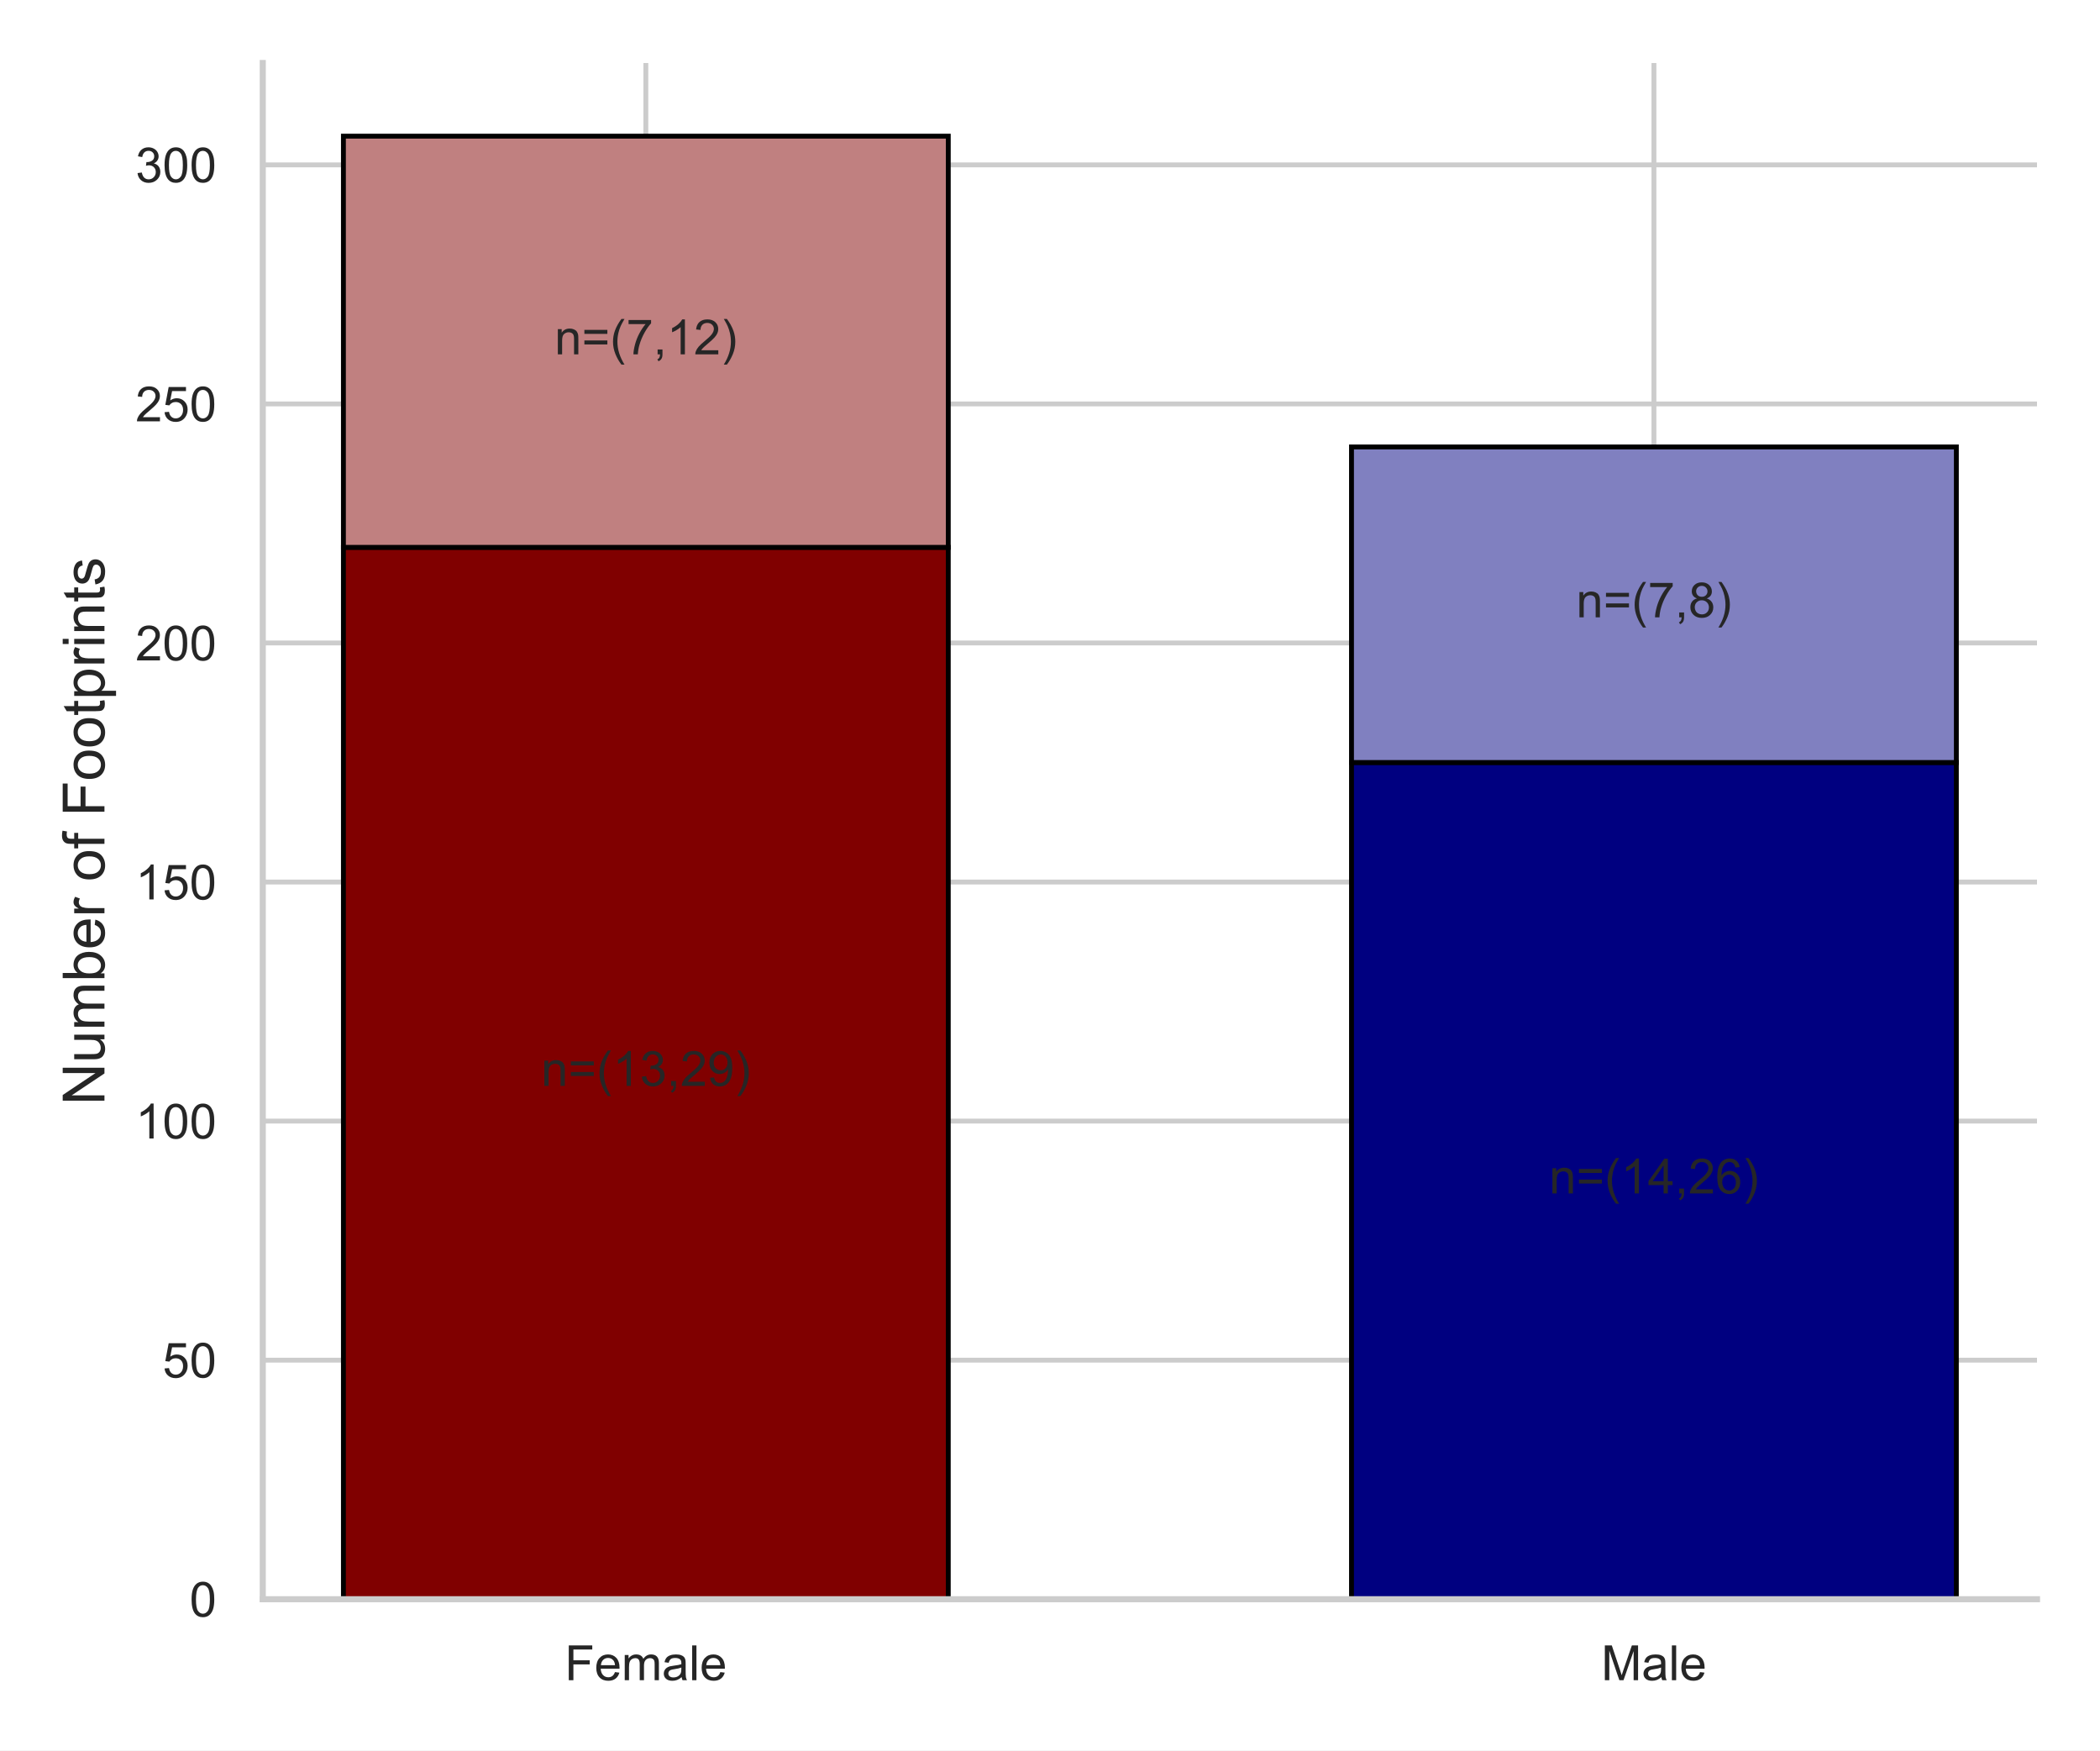
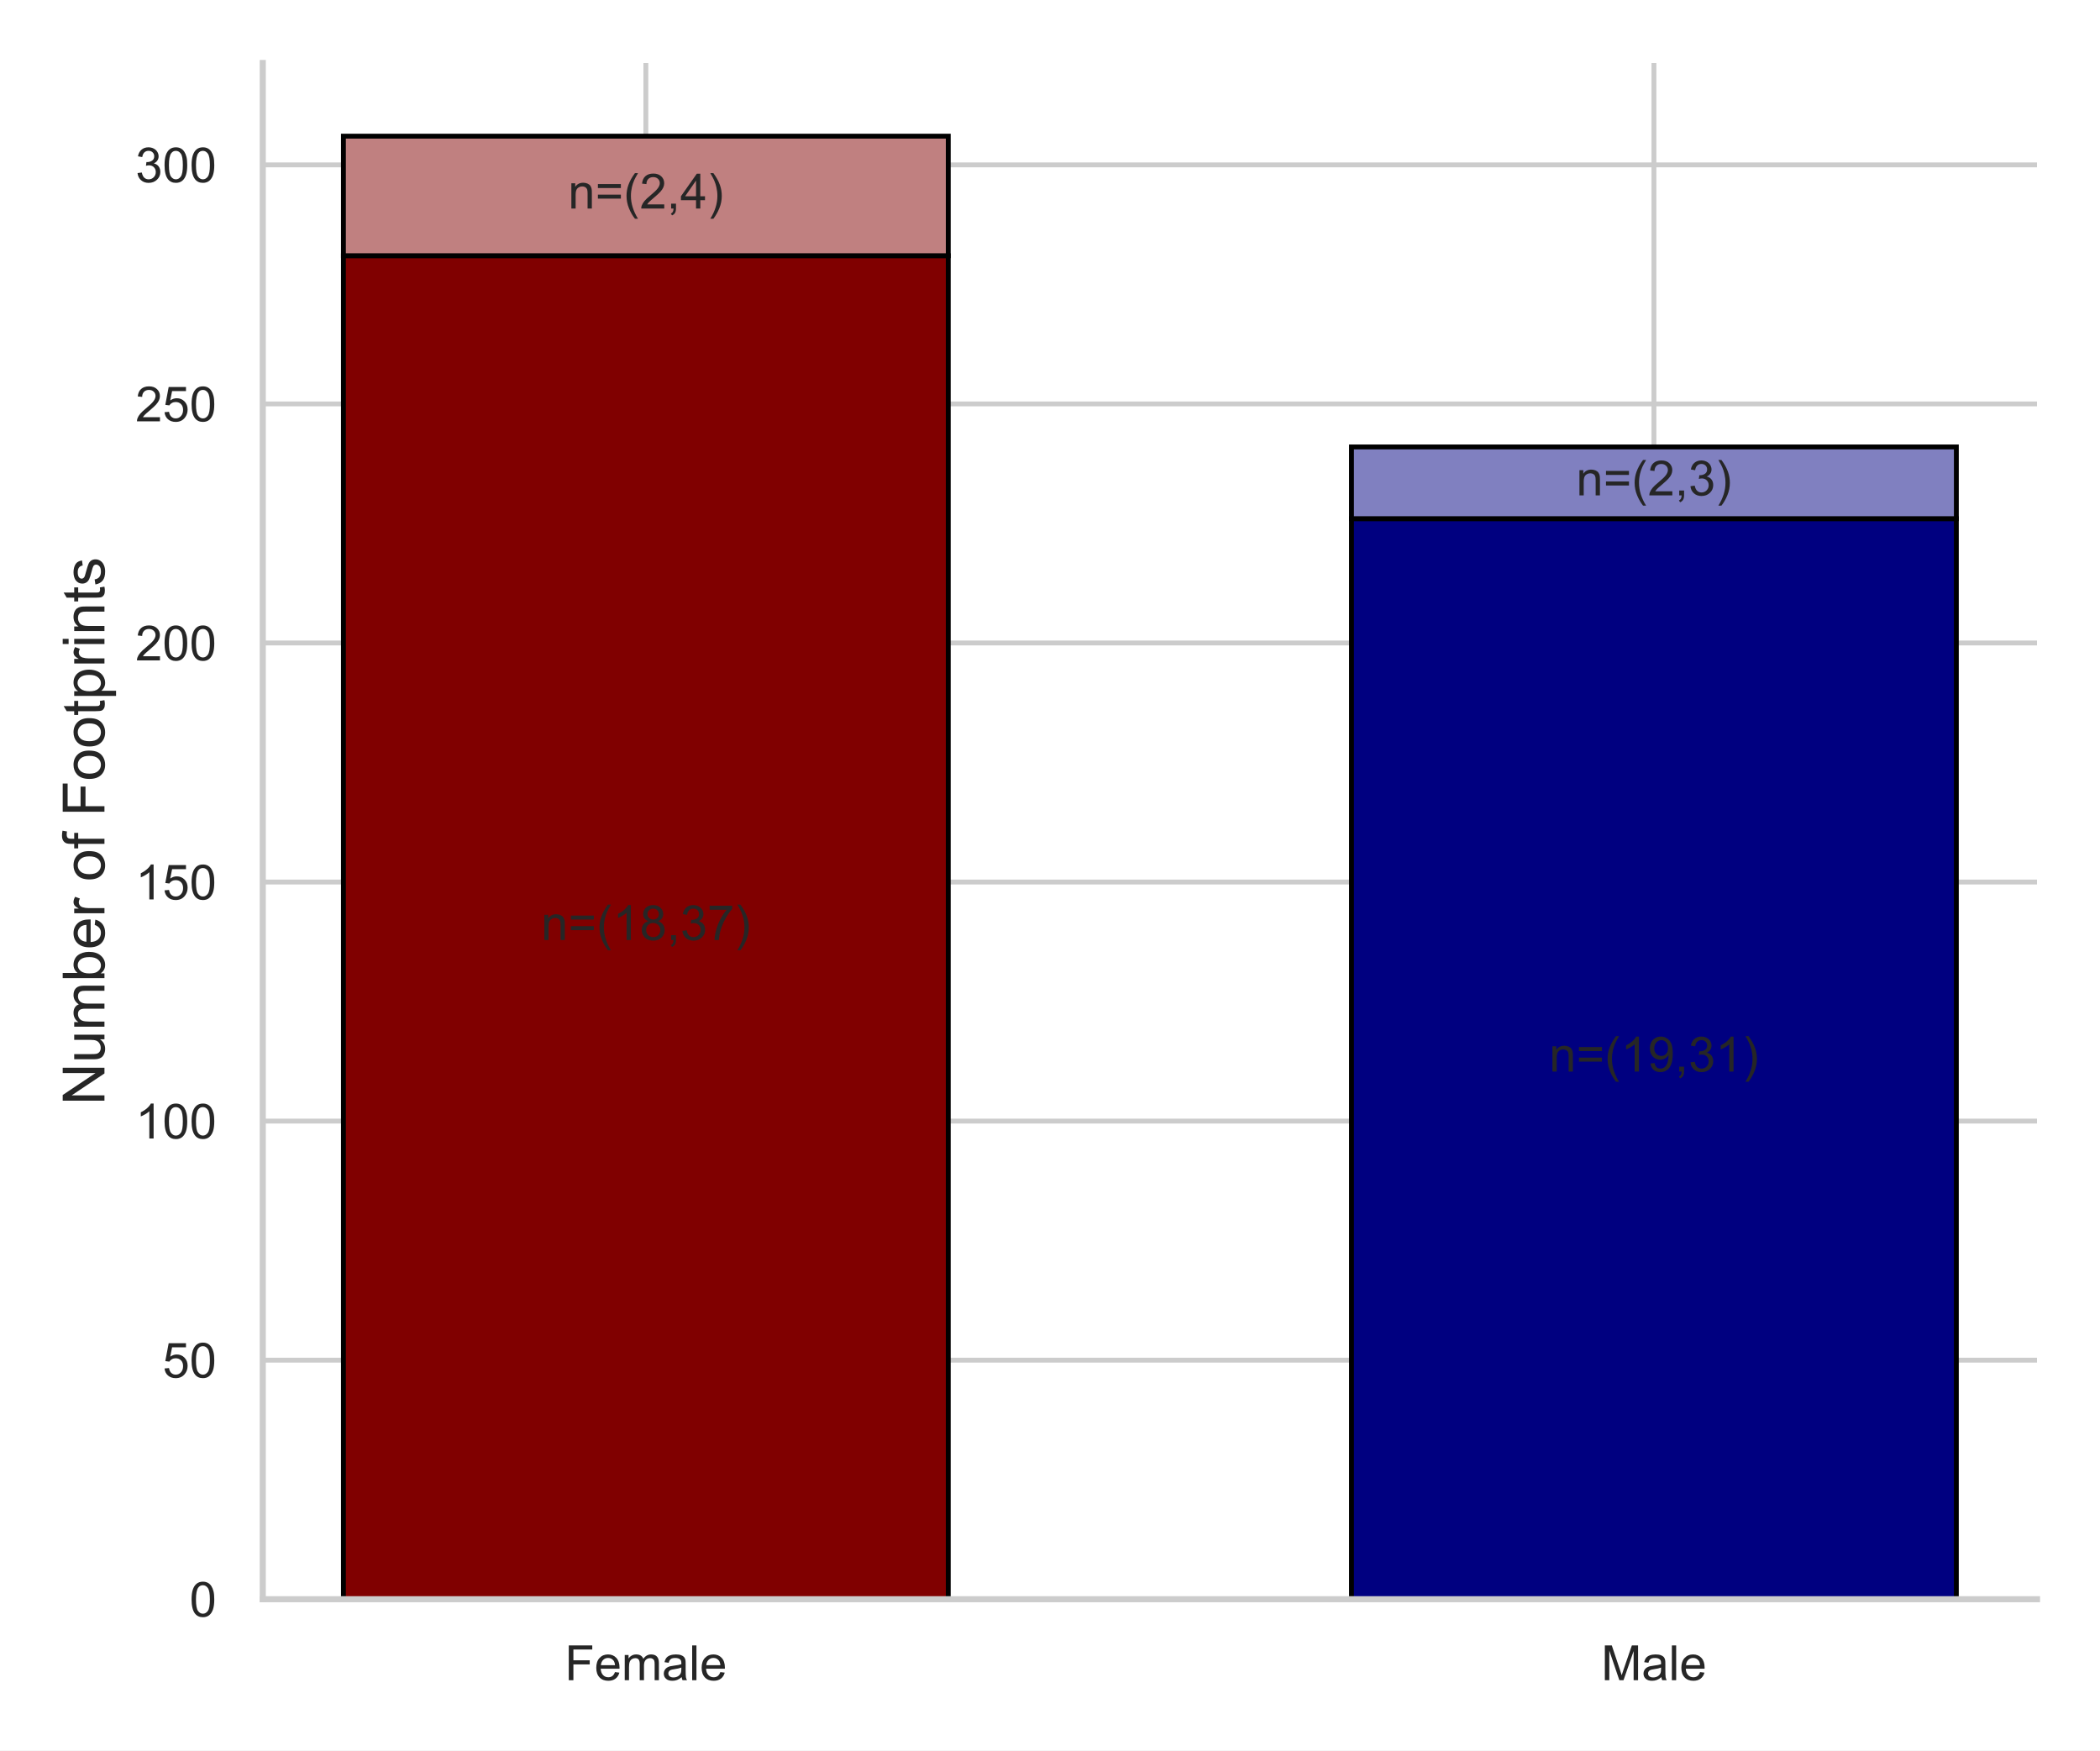
<svg xmlns="http://www.w3.org/2000/svg" xmlns:xlink="http://www.w3.org/1999/xlink" width="432pt" height="360pt" viewBox="0 0 432 360" version="1.1">
  <defs>
    <style type="text/css">*{stroke-linejoin: round; stroke-linecap: butt}</style>
  </defs>
  <g id="figure_1">
    <g id="patch_1">
      <path d="M 0 360  L 432 360  L 432 0  L 0 0  z " style="fill: #ffffff" />
    </g>
    <g id="axes_1">
      <g id="patch_2">
        <path d="M 54.056 328.9  L 419.04 328.9  L 419.04 12.96  L 54.056 12.96  z " style="fill: #ffffff" />
      </g>
      <g id="matplotlib.axis_1">
        <g id="xtick_1">
          <g id="line2d_1">
-             <path d="M 132.86 328.9  L 132.86 12.96  " clip-path="url(#p50dbc2b140)" style="fill: none; stroke: #cccccc; stroke-linecap: round" />
+             <path d="M 132.86 328.9  L 132.86 12.96  " clip-path="url(#p7dbcee59fe)" style="fill: none; stroke: #cccccc; stroke-linecap: round" />
          </g>
          <g id="text_1">
            <g style="fill: #262626" transform="translate(116.1885 345.5578) scale(0.1 -0.1)">
              <defs>
                <path id="ArialMT-46" d="M 525 0  L 525 4581  L 3616 4581  L 3616 4041  L 1131 4041  L 1131 2622  L 3281 2622  L 3281 2081  L 1131 2081  L 1131 0  L 525 0  z " transform="scale(0.015625)" />
                <path id="ArialMT-65" d="M 2694 1069  L 3275 997  Q 3138 488 2766 206  Q 2394 -75 1816 -75  Q 1088 -75 661 373  Q 234 822 234 1631  Q 234 2469 665 2931  Q 1097 3394 1784 3394  Q 2450 3394 2872 2941  Q 3294 2488 3294 1666  Q 3294 1616 3291 1516  L 816 1516  Q 847 969 1125 678  Q 1403 388 1819 388  Q 2128 388 2347 550  Q 2566 713 2694 1069  z M 847 1978  L 2700 1978  Q 2663 2397 2488 2606  Q 2219 2931 1791 2931  Q 1403 2931 1139 2672  Q 875 2413 847 1978  z " transform="scale(0.015625)" />
                <path id="ArialMT-6d" d="M 422 0  L 422 3319  L 925 3319  L 925 2853  Q 1081 3097 1340 3245  Q 1600 3394 1931 3394  Q 2300 3394 2536 3241  Q 2772 3088 2869 2813  Q 3263 3394 3894 3394  Q 4388 3394 4653 3120  Q 4919 2847 4919 2278  L 4919 0  L 4359 0  L 4359 2091  Q 4359 2428 4304 2576  Q 4250 2725 4106 2815  Q 3963 2906 3769 2906  Q 3419 2906 3187 2673  Q 2956 2441 2956 1928  L 2956 0  L 2394 0  L 2394 2156  Q 2394 2531 2256 2718  Q 2119 2906 1806 2906  Q 1569 2906 1367 2781  Q 1166 2656 1075 2415  Q 984 2175 984 1722  L 984 0  L 422 0  z " transform="scale(0.015625)" />
                <path id="ArialMT-61" d="M 2588 409  Q 2275 144 1986 34  Q 1697 -75 1366 -75  Q 819 -75 525 192  Q 231 459 231 875  Q 231 1119 342 1320  Q 453 1522 633 1644  Q 813 1766 1038 1828  Q 1203 1872 1538 1913  Q 2219 1994 2541 2106  Q 2544 2222 2544 2253  Q 2544 2597 2384 2738  Q 2169 2928 1744 2928  Q 1347 2928 1158 2789  Q 969 2650 878 2297  L 328 2372  Q 403 2725 575 2942  Q 747 3159 1072 3276  Q 1397 3394 1825 3394  Q 2250 3394 2515 3294  Q 2781 3194 2906 3042  Q 3031 2891 3081 2659  Q 3109 2516 3109 2141  L 3109 1391  Q 3109 606 3145 398  Q 3181 191 3288 0  L 2700 0  Q 2613 175 2588 409  z M 2541 1666  Q 2234 1541 1622 1453  Q 1275 1403 1131 1340  Q 988 1278 909 1158  Q 831 1038 831 891  Q 831 666 1001 516  Q 1172 366 1500 366  Q 1825 366 2078 508  Q 2331 650 2450 897  Q 2541 1088 2541 1459  L 2541 1666  z " transform="scale(0.015625)" />
                <path id="ArialMT-6c" d="M 409 0  L 409 4581  L 972 4581  L 972 0  L 409 0  z " transform="scale(0.015625)" />
              </defs>
              <use xlink:href="#ArialMT-46" />
              <use xlink:href="#ArialMT-65" transform="translate(61.08398 0)" />
              <use xlink:href="#ArialMT-6d" transform="translate(116.6992 0)" />
              <use xlink:href="#ArialMT-61" transform="translate(200 0)" />
              <use xlink:href="#ArialMT-6c" transform="translate(255.6152 0)" />
              <use xlink:href="#ArialMT-65" transform="translate(277.832 0)" />
            </g>
          </g>
        </g>
        <g id="xtick_2">
          <g id="line2d_2">
-             <path d="M 340.237 328.9  L 340.237 12.96  " clip-path="url(#p50dbc2b140)" style="fill: none; stroke: #cccccc; stroke-linecap: round" />
+             <path d="M 340.237 328.9  L 340.237 12.96  " clip-path="url(#p7dbcee59fe)" style="fill: none; stroke: #cccccc; stroke-linecap: round" />
          </g>
          <g id="text_2">
            <g style="fill: #262626" transform="translate(329.4 345.5578) scale(0.1 -0.1)">
              <defs>
                <path id="ArialMT-4d" d="M 475 0  L 475 4581  L 1388 4581  L 2472 1338  Q 2622 884 2691 659  Q 2769 909 2934 1394  L 4031 4581  L 4847 4581  L 4847 0  L 4263 0  L 4263 3834  L 2931 0  L 2384 0  L 1059 3900  L 1059 0  L 475 0  z " transform="scale(0.015625)" />
              </defs>
              <use xlink:href="#ArialMT-4d" />
              <use xlink:href="#ArialMT-61" transform="translate(83.30078 0)" />
              <use xlink:href="#ArialMT-6c" transform="translate(138.916 0)" />
              <use xlink:href="#ArialMT-65" transform="translate(161.1328 0)" />
            </g>
          </g>
        </g>
      </g>
      <g id="matplotlib.axis_2">
        <g id="ytick_1">
          <g id="line2d_3">
-             <path d="M 54.056 328.9  L 419.04 328.9  " clip-path="url(#p50dbc2b140)" style="fill: none; stroke: #cccccc; stroke-linecap: round" />
+             <path d="M 54.056 328.9  L 419.04 328.9  " clip-path="url(#p7dbcee59fe)" style="fill: none; stroke: #cccccc; stroke-linecap: round" />
          </g>
          <g id="text_3">
            <g style="fill: #262626" transform="translate(38.99531 332.4789) scale(0.1 -0.1)">
              <defs>
                <path id="ArialMT-30" d="M 266 2259  Q 266 3072 433 3567  Q 600 4063 929 4331  Q 1259 4600 1759 4600  Q 2128 4600 2406 4451  Q 2684 4303 2865 4023  Q 3047 3744 3150 3342  Q 3253 2941 3253 2259  Q 3253 1453 3087 958  Q 2922 463 2592 192  Q 2263 -78 1759 -78  Q 1097 -78 719 397  Q 266 969 266 2259  z M 844 2259  Q 844 1131 1108 757  Q 1372 384 1759 384  Q 2147 384 2411 759  Q 2675 1134 2675 2259  Q 2675 3391 2411 3762  Q 2147 4134 1753 4134  Q 1366 4134 1134 3806  Q 844 3388 844 2259  z " transform="scale(0.015625)" />
              </defs>
              <use xlink:href="#ArialMT-30" />
            </g>
          </g>
        </g>
        <g id="ytick_2">
          <g id="line2d_4">
-             <path d="M 54.056 279.734  L 419.04 279.734  " clip-path="url(#p50dbc2b140)" style="fill: none; stroke: #cccccc; stroke-linecap: round" />
+             <path d="M 54.056 279.734  L 419.04 279.734  " clip-path="url(#p7dbcee59fe)" style="fill: none; stroke: #cccccc; stroke-linecap: round" />
          </g>
          <g id="text_4">
            <g style="fill: #262626" transform="translate(33.43438 283.313) scale(0.1 -0.1)">
              <defs>
                <path id="ArialMT-35" d="M 266 1200  L 856 1250  Q 922 819 1161 601  Q 1400 384 1738 384  Q 2144 384 2425 690  Q 2706 997 2706 1503  Q 2706 1984 2436 2262  Q 2166 2541 1728 2541  Q 1456 2541 1237 2417  Q 1019 2294 894 2097  L 366 2166  L 809 4519  L 3088 4519  L 3088 3981  L 1259 3981  L 1013 2750  Q 1425 3038 1878 3038  Q 2478 3038 2890 2622  Q 3303 2206 3303 1553  Q 3303 931 2941 478  Q 2500 -78 1738 -78  Q 1113 -78 717 272  Q 322 622 266 1200  z " transform="scale(0.015625)" />
              </defs>
              <use xlink:href="#ArialMT-35" />
              <use xlink:href="#ArialMT-30" transform="translate(55.61523 0)" />
            </g>
          </g>
        </g>
        <g id="ytick_3">
          <g id="line2d_5">
-             <path d="M 54.056 230.568  L 419.04 230.568  " clip-path="url(#p50dbc2b140)" style="fill: none; stroke: #cccccc; stroke-linecap: round" />
+             <path d="M 54.056 230.568  L 419.04 230.568  " clip-path="url(#p7dbcee59fe)" style="fill: none; stroke: #cccccc; stroke-linecap: round" />
          </g>
          <g id="text_5">
            <g style="fill: #262626" transform="translate(27.87344 234.1471) scale(0.1 -0.1)">
              <defs>
                <path id="ArialMT-31" d="M 2384 0  L 1822 0  L 1822 3584  Q 1619 3391 1289 3197  Q 959 3003 697 2906  L 697 3450  Q 1169 3672 1522 3987  Q 1875 4303 2022 4600  L 2384 4600  L 2384 0  z " transform="scale(0.015625)" />
              </defs>
              <use xlink:href="#ArialMT-31" />
              <use xlink:href="#ArialMT-30" transform="translate(55.61523 0)" />
              <use xlink:href="#ArialMT-30" transform="translate(111.2305 0)" />
            </g>
          </g>
        </g>
        <g id="ytick_4">
          <g id="line2d_6">
-             <path d="M 54.056 181.402  L 419.04 181.402  " clip-path="url(#p50dbc2b140)" style="fill: none; stroke: #cccccc; stroke-linecap: round" />
+             <path d="M 54.056 181.402  L 419.04 181.402  " clip-path="url(#p7dbcee59fe)" style="fill: none; stroke: #cccccc; stroke-linecap: round" />
          </g>
          <g id="text_6">
            <g style="fill: #262626" transform="translate(27.87344 184.9812) scale(0.1 -0.1)">
              <use xlink:href="#ArialMT-31" />
              <use xlink:href="#ArialMT-35" transform="translate(55.61523 0)" />
              <use xlink:href="#ArialMT-30" transform="translate(111.2305 0)" />
            </g>
          </g>
        </g>
        <g id="ytick_5">
          <g id="line2d_7">
-             <path d="M 54.056 132.236  L 419.04 132.236  " clip-path="url(#p50dbc2b140)" style="fill: none; stroke: #cccccc; stroke-linecap: round" />
+             <path d="M 54.056 132.236  L 419.04 132.236  " clip-path="url(#p7dbcee59fe)" style="fill: none; stroke: #cccccc; stroke-linecap: round" />
          </g>
          <g id="text_7">
            <g style="fill: #262626" transform="translate(27.87344 135.8154) scale(0.1 -0.1)">
              <defs>
                <path id="ArialMT-32" d="M 3222 541  L 3222 0  L 194 0  Q 188 203 259 391  Q 375 700 629 1000  Q 884 1300 1366 1694  Q 2113 2306 2375 2664  Q 2638 3022 2638 3341  Q 2638 3675 2398 3904  Q 2159 4134 1775 4134  Q 1369 4134 1125 3890  Q 881 3647 878 3216  L 300 3275  Q 359 3922 746 4261  Q 1134 4600 1788 4600  Q 2447 4600 2831 4234  Q 3216 3869 3216 3328  Q 3216 3053 3103 2787  Q 2991 2522 2730 2228  Q 2469 1934 1863 1422  Q 1356 997 1212 845  Q 1069 694 975 541  L 3222 541  z " transform="scale(0.015625)" />
              </defs>
              <use xlink:href="#ArialMT-32" />
              <use xlink:href="#ArialMT-30" transform="translate(55.61523 0)" />
              <use xlink:href="#ArialMT-30" transform="translate(111.2305 0)" />
            </g>
          </g>
        </g>
        <g id="ytick_6">
          <g id="line2d_8">
-             <path d="M 54.056 83.071  L 419.04 83.071  " clip-path="url(#p50dbc2b140)" style="fill: none; stroke: #cccccc; stroke-linecap: round" />
+             <path d="M 54.056 83.071  L 419.04 83.071  " clip-path="url(#p7dbcee59fe)" style="fill: none; stroke: #cccccc; stroke-linecap: round" />
          </g>
          <g id="text_8">
            <g style="fill: #262626" transform="translate(27.87344 86.64946) scale(0.1 -0.1)">
              <use xlink:href="#ArialMT-32" />
              <use xlink:href="#ArialMT-35" transform="translate(55.61523 0)" />
              <use xlink:href="#ArialMT-30" transform="translate(111.2305 0)" />
            </g>
          </g>
        </g>
        <g id="ytick_7">
          <g id="line2d_9">
-             <path d="M 54.056 33.905  L 419.04 33.905  " clip-path="url(#p50dbc2b140)" style="fill: none; stroke: #cccccc; stroke-linecap: round" />
+             <path d="M 54.056 33.905  L 419.04 33.905  " clip-path="url(#p7dbcee59fe)" style="fill: none; stroke: #cccccc; stroke-linecap: round" />
          </g>
          <g id="text_9">
            <g style="fill: #262626" transform="translate(27.87344 37.48358) scale(0.1 -0.1)">
              <defs>
                <path id="ArialMT-33" d="M 269 1209  L 831 1284  Q 928 806 1161 595  Q 1394 384 1728 384  Q 2125 384 2398 659  Q 2672 934 2672 1341  Q 2672 1728 2419 1979  Q 2166 2231 1775 2231  Q 1616 2231 1378 2169  L 1441 2663  Q 1497 2656 1531 2656  Q 1891 2656 2178 2843  Q 2466 3031 2466 3422  Q 2466 3731 2256 3934  Q 2047 4138 1716 4138  Q 1388 4138 1169 3931  Q 950 3725 888 3313  L 325 3413  Q 428 3978 793 4289  Q 1159 4600 1703 4600  Q 2078 4600 2393 4439  Q 2709 4278 2876 4000  Q 3044 3722 3044 3409  Q 3044 3113 2884 2869  Q 2725 2625 2413 2481  Q 2819 2388 3044 2092  Q 3269 1797 3269 1353  Q 3269 753 2831 336  Q 2394 -81 1725 -81  Q 1122 -81 723 278  Q 325 638 269 1209  z " transform="scale(0.015625)" />
              </defs>
              <use xlink:href="#ArialMT-33" />
              <use xlink:href="#ArialMT-30" transform="translate(55.61523 0)" />
              <use xlink:href="#ArialMT-30" transform="translate(111.2305 0)" />
            </g>
          </g>
        </g>
        <g id="text_10">
          <g style="fill: #262626" transform="translate(21.48844 227.2812) rotate(-90) scale(0.12 -0.12)">
            <defs>
              <path id="ArialMT-4e" d="M 488 0  L 488 4581  L 1109 4581  L 3516 984  L 3516 4581  L 4097 4581  L 4097 0  L 3475 0  L 1069 3600  L 1069 0  L 488 0  z " transform="scale(0.015625)" />
              <path id="ArialMT-75" d="M 2597 0  L 2597 488  Q 2209 -75 1544 -75  Q 1250 -75 995 37  Q 741 150 617 320  Q 494 491 444 738  Q 409 903 409 1263  L 409 3319  L 972 3319  L 972 1478  Q 972 1038 1006 884  Q 1059 663 1231 536  Q 1403 409 1656 409  Q 1909 409 2131 539  Q 2353 669 2445 892  Q 2538 1116 2538 1541  L 2538 3319  L 3100 3319  L 3100 0  L 2597 0  z " transform="scale(0.015625)" />
              <path id="ArialMT-62" d="M 941 0  L 419 0  L 419 4581  L 981 4581  L 981 2947  Q 1338 3394 1891 3394  Q 2197 3394 2470 3270  Q 2744 3147 2920 2923  Q 3097 2700 3197 2384  Q 3297 2069 3297 1709  Q 3297 856 2875 390  Q 2453 -75 1863 -75  Q 1275 -75 941 416  L 941 0  z M 934 1684  Q 934 1088 1097 822  Q 1363 388 1816 388  Q 2184 388 2453 708  Q 2722 1028 2722 1663  Q 2722 2313 2464 2622  Q 2206 2931 1841 2931  Q 1472 2931 1203 2611  Q 934 2291 934 1684  z " transform="scale(0.015625)" />
              <path id="ArialMT-72" d="M 416 0  L 416 3319  L 922 3319  L 922 2816  Q 1116 3169 1280 3281  Q 1444 3394 1641 3394  Q 1925 3394 2219 3213  L 2025 2691  Q 1819 2813 1613 2813  Q 1428 2813 1281 2702  Q 1134 2591 1072 2394  Q 978 2094 978 1738  L 978 0  L 416 0  z " transform="scale(0.015625)" />
              <path id="ArialMT-20" transform="scale(0.015625)" />
              <path id="ArialMT-6f" d="M 213 1659  Q 213 2581 725 3025  Q 1153 3394 1769 3394  Q 2453 3394 2887 2945  Q 3322 2497 3322 1706  Q 3322 1066 3130 698  Q 2938 331 2570 128  Q 2203 -75 1769 -75  Q 1072 -75 642 372  Q 213 819 213 1659  z M 791 1659  Q 791 1022 1069 705  Q 1347 388 1769 388  Q 2188 388 2466 706  Q 2744 1025 2744 1678  Q 2744 2294 2464 2611  Q 2184 2928 1769 2928  Q 1347 2928 1069 2612  Q 791 2297 791 1659  z " transform="scale(0.015625)" />
              <path id="ArialMT-66" d="M 556 0  L 556 2881  L 59 2881  L 59 3319  L 556 3319  L 556 3672  Q 556 4006 616 4169  Q 697 4388 901 4523  Q 1106 4659 1475 4659  Q 1713 4659 2000 4603  L 1916 4113  Q 1741 4144 1584 4144  Q 1328 4144 1222 4034  Q 1116 3925 1116 3625  L 1116 3319  L 1763 3319  L 1763 2881  L 1116 2881  L 1116 0  L 556 0  z " transform="scale(0.015625)" />
              <path id="ArialMT-74" d="M 1650 503  L 1731 6  Q 1494 -44 1306 -44  Q 1000 -44 831 53  Q 663 150 594 308  Q 525 466 525 972  L 525 2881  L 113 2881  L 113 3319  L 525 3319  L 525 4141  L 1084 4478  L 1084 3319  L 1650 3319  L 1650 2881  L 1084 2881  L 1084 941  Q 1084 700 1114 631  Q 1144 563 1211 522  Q 1278 481 1403 481  Q 1497 481 1650 503  z " transform="scale(0.015625)" />
              <path id="ArialMT-70" d="M 422 -1272  L 422 3319  L 934 3319  L 934 2888  Q 1116 3141 1344 3267  Q 1572 3394 1897 3394  Q 2322 3394 2647 3175  Q 2972 2956 3137 2557  Q 3303 2159 3303 1684  Q 3303 1175 3120 767  Q 2938 359 2589 142  Q 2241 -75 1856 -75  Q 1575 -75 1351 44  Q 1128 163 984 344  L 984 -1272  L 422 -1272  z M 931 1641  Q 931 1000 1190 694  Q 1450 388 1819 388  Q 2194 388 2461 705  Q 2728 1022 2728 1688  Q 2728 2322 2467 2637  Q 2206 2953 1844 2953  Q 1484 2953 1207 2617  Q 931 2281 931 1641  z " transform="scale(0.015625)" />
              <path id="ArialMT-69" d="M 425 3934  L 425 4581  L 988 4581  L 988 3934  L 425 3934  z M 425 0  L 425 3319  L 988 3319  L 988 0  L 425 0  z " transform="scale(0.015625)" />
              <path id="ArialMT-6e" d="M 422 0  L 422 3319  L 928 3319  L 928 2847  Q 1294 3394 1984 3394  Q 2284 3394 2536 3286  Q 2788 3178 2913 3003  Q 3038 2828 3088 2588  Q 3119 2431 3119 2041  L 3119 0  L 2556 0  L 2556 2019  Q 2556 2363 2490 2533  Q 2425 2703 2258 2804  Q 2091 2906 1866 2906  Q 1506 2906 1245 2678  Q 984 2450 984 1813  L 984 0  L 422 0  z " transform="scale(0.015625)" />
              <path id="ArialMT-73" d="M 197 991  L 753 1078  Q 800 744 1014 566  Q 1228 388 1613 388  Q 2000 388 2187 545  Q 2375 703 2375 916  Q 2375 1106 2209 1216  Q 2094 1291 1634 1406  Q 1016 1563 777 1677  Q 538 1791 414 1992  Q 291 2194 291 2438  Q 291 2659 392 2848  Q 494 3038 669 3163  Q 800 3259 1026 3326  Q 1253 3394 1513 3394  Q 1903 3394 2198 3281  Q 2494 3169 2634 2976  Q 2775 2784 2828 2463  L 2278 2388  Q 2241 2644 2061 2787  Q 1881 2931 1553 2931  Q 1166 2931 1000 2803  Q 834 2675 834 2503  Q 834 2394 903 2306  Q 972 2216 1119 2156  Q 1203 2125 1616 2013  Q 2213 1853 2448 1751  Q 2684 1650 2818 1456  Q 2953 1263 2953 975  Q 2953 694 2789 445  Q 2625 197 2315 61  Q 2006 -75 1616 -75  Q 969 -75 630 194  Q 291 463 197 991  z " transform="scale(0.015625)" />
            </defs>
            <use xlink:href="#ArialMT-4e" />
            <use xlink:href="#ArialMT-75" transform="translate(72.2168 0)" />
            <use xlink:href="#ArialMT-6d" transform="translate(127.832 0)" />
            <use xlink:href="#ArialMT-62" transform="translate(211.1328 0)" />
            <use xlink:href="#ArialMT-65" transform="translate(266.748 0)" />
            <use xlink:href="#ArialMT-72" transform="translate(322.3633 0)" />
            <use xlink:href="#ArialMT-20" transform="translate(355.6641 0)" />
            <use xlink:href="#ArialMT-6f" transform="translate(383.4473 0)" />
            <use xlink:href="#ArialMT-66" transform="translate(439.0625 0)" />
            <use xlink:href="#ArialMT-20" transform="translate(466.8457 0)" />
            <use xlink:href="#ArialMT-46" transform="translate(494.6289 0)" />
            <use xlink:href="#ArialMT-6f" transform="translate(555.7129 0)" />
            <use xlink:href="#ArialMT-6f" transform="translate(611.3281 0)" />
            <use xlink:href="#ArialMT-74" transform="translate(666.9434 0)" />
            <use xlink:href="#ArialMT-70" transform="translate(694.7266 0)" />
            <use xlink:href="#ArialMT-72" transform="translate(750.3418 0)" />
            <use xlink:href="#ArialMT-69" transform="translate(783.6426 0)" />
            <use xlink:href="#ArialMT-6e" transform="translate(805.8594 0)" />
            <use xlink:href="#ArialMT-74" transform="translate(861.4746 0)" />
            <use xlink:href="#ArialMT-73" transform="translate(889.2578 0)" />
          </g>
        </g>
      </g>
      <g id="patch_3">
-         <path d="M 70.646 328.9  L 195.073 328.9  L 195.073 112.57  L 70.646 112.57  z " clip-path="url(#p50dbc2b140)" style="fill: #800000; stroke: #000000; stroke-linejoin: miter" />
+         <path d="M 70.646 328.9  L 195.073 328.9  L 195.073 52.588  L 70.646 52.588  z " clip-path="url(#p7dbcee59fe)" style="fill: #800000; stroke: #000000; stroke-linejoin: miter" />
      </g>
      <g id="patch_4">
-         <path d="M 278.024 328.9  L 402.45 328.9  L 402.45 156.819  L 278.024 156.819  z " clip-path="url(#p50dbc2b140)" style="fill: #000080; stroke: #000000; stroke-linejoin: miter" />
+         <path d="M 278.024 328.9  L 402.45 328.9  L 402.45 106.67  L 278.024 106.67  z " clip-path="url(#p7dbcee59fe)" style="fill: #000080; stroke: #000000; stroke-linejoin: miter" />
      </g>
      <g id="patch_5">
-         <path d="M 70.646 112.57  L 195.073 112.57  L 195.073 28.005  L 70.646 28.005  z " clip-path="url(#p50dbc2b140)" style="fill: #c08080; stroke: #000000; stroke-linejoin: miter" />
+         <path d="M 70.646 52.588  L 195.073 52.588  L 195.073 28.005  L 70.646 28.005  z " clip-path="url(#p7dbcee59fe)" style="fill: #c08080; stroke: #000000; stroke-linejoin: miter" />
      </g>
      <g id="patch_6">
-         <path d="M 278.024 156.819  L 402.45 156.819  L 402.45 91.92  L 278.024 91.92  z " clip-path="url(#p50dbc2b140)" style="fill: #8080c0; stroke: #000000; stroke-linejoin: miter" />
+         <path d="M 278.024 106.67  L 402.45 106.67  L 402.45 91.92  L 278.024 91.92  z " clip-path="url(#p7dbcee59fe)" style="fill: #8080c0; stroke: #000000; stroke-linejoin: miter" />
      </g>
      <g id="patch_7">
        <path d="M 54.056 328.9  L 54.056 12.96  " style="fill: none; stroke: #cccccc; stroke-width: 1.25; stroke-linejoin: miter; stroke-linecap: square" />
      </g>
      <g id="patch_8">
        <path d="M 54.056 328.9  L 419.04 328.9  " style="fill: none; stroke: #cccccc; stroke-width: 1.25; stroke-linejoin: miter; stroke-linecap: square" />
      </g>
      <g id="text_11">
-         <g style="fill: #262626" transform="translate(111.3182 223.3225) scale(0.1 -0.1)">
+         <g style="fill: #262626" transform="translate(111.3182 193.3314) scale(0.1 -0.1)">
          <defs>
            <path id="ArialMT-3d" d="M 3381 2694  L 356 2694  L 356 3219  L 3381 3219  L 3381 2694  z M 3381 1303  L 356 1303  L 356 1828  L 3381 1828  L 3381 1303  z " transform="scale(0.015625)" />
            <path id="ArialMT-28" d="M 1497 -1347  Q 1031 -759 709 28  Q 388 816 388 1659  Q 388 2403 628 3084  Q 909 3875 1497 4659  L 1900 4659  Q 1522 4009 1400 3731  Q 1209 3300 1100 2831  Q 966 2247 966 1656  Q 966 153 1900 -1347  L 1497 -1347  z " transform="scale(0.015625)" />
+             <path id="ArialMT-38" d="M 1131 2484  Q 781 2613 612 2850  Q 444 3088 444 3419  Q 444 3919 803 4259  Q 1163 4600 1759 4600  Q 2359 4600 2725 4251  Q 3091 3903 3091 3403  Q 3091 3084 2923 2848  Q 2756 2613 2416 2484  Q 2838 2347 3058 2040  Q 3278 1734 3278 1309  Q 3278 722 2862 322  Q 2447 -78 1769 -78  Q 1091 -78 675 323  Q 259 725 259 1325  Q 259 1772 486 2073  Q 713 2375 1131 2484  z M 1019 3438  Q 1019 3113 1228 2906  Q 1438 2700 1772 2700  Q 2097 2700 2305 2904  Q 2513 3109 2513 3406  Q 2513 3716 2298 3927  Q 2084 4138 1766 4138  Q 1444 4138 1231 3931  Q 1019 3725 1019 3438  z M 838 1322  Q 838 1081 952 856  Q 1066 631 1291 507  Q 1516 384 1775 384  Q 2178 384 2440 643  Q 2703 903 2703 1303  Q 2703 1709 2433 1975  Q 2163 2241 1756 2241  Q 1359 2241 1098 1978  Q 838 1716 838 1322  z " transform="scale(0.015625)" />
            <path id="ArialMT-2c" d="M 569 0  L 569 641  L 1209 641  L 1209 0  Q 1209 -353 1084 -570  Q 959 -788 688 -906  L 531 -666  Q 709 -588 793 -436  Q 878 -284 888 0  L 569 0  z " transform="scale(0.015625)" />
-             <path id="ArialMT-39" d="M 350 1059  L 891 1109  Q 959 728 1153 556  Q 1347 384 1650 384  Q 1909 384 2104 503  Q 2300 622 2425 820  Q 2550 1019 2634 1356  Q 2719 1694 2719 2044  Q 2719 2081 2716 2156  Q 2547 1888 2255 1720  Q 1963 1553 1622 1553  Q 1053 1553 659 1965  Q 266 2378 266 3053  Q 266 3750 677 4175  Q 1088 4600 1706 4600  Q 2153 4600 2523 4359  Q 2894 4119 3086 3673  Q 3278 3228 3278 2384  Q 3278 1506 3087 986  Q 2897 466 2520 194  Q 2144 -78 1638 -78  Q 1100 -78 759 220  Q 419 519 350 1059  z M 2653 3081  Q 2653 3566 2395 3850  Q 2138 4134 1775 4134  Q 1400 4134 1122 3828  Q 844 3522 844 3034  Q 844 2597 1108 2323  Q 1372 2050 1759 2050  Q 2150 2050 2401 2323  Q 2653 2597 2653 3081  z " transform="scale(0.015625)" />
+             <path id="ArialMT-37" d="M 303 3981  L 303 4522  L 3269 4522  L 3269 4084  Q 2831 3619 2401 2847  Q 1972 2075 1738 1259  Q 1569 684 1522 0  L 944 0  Q 953 541 1156 1306  Q 1359 2072 1739 2783  Q 2119 3494 2547 3981  L 303 3981  z " transform="scale(0.015625)" />
            <path id="ArialMT-29" d="M 791 -1347  L 388 -1347  Q 1322 153 1322 1656  Q 1322 2244 1188 2822  Q 1081 3291 891 3722  Q 769 4003 388 4659  L 791 4659  Q 1378 3875 1659 3084  Q 1900 2403 1900 1659  Q 1900 816 1576 28  Q 1253 -759 791 -1347  z " transform="scale(0.015625)" />
          </defs>
          <use xlink:href="#ArialMT-6e" />
          <use xlink:href="#ArialMT-3d" transform="translate(55.61523 0)" />
          <use xlink:href="#ArialMT-28" transform="translate(114.0137 0)" />
          <use xlink:href="#ArialMT-31" transform="translate(147.3145 0)" />
-           <use xlink:href="#ArialMT-33" transform="translate(202.9297 0)" />
+           <use xlink:href="#ArialMT-38" transform="translate(202.9297 0)" />
          <use xlink:href="#ArialMT-2c" transform="translate(258.5449 0)" />
-           <use xlink:href="#ArialMT-32" transform="translate(286.3281 0)" />
-           <use xlink:href="#ArialMT-39" transform="translate(341.9434 0)" />
+           <use xlink:href="#ArialMT-33" transform="translate(286.3281 0)" />
+           <use xlink:href="#ArialMT-37" transform="translate(341.9434 0)" />
          <use xlink:href="#ArialMT-29" transform="translate(397.5586 0)" />
        </g>
      </g>
      <g id="text_12">
-         <g style="fill: #262626" transform="translate(318.6953 245.4472) scale(0.1 -0.1)">
+         <g style="fill: #262626" transform="translate(318.6953 220.3726) scale(0.1 -0.1)">
+           <defs>
+             <path id="ArialMT-39" d="M 350 1059  L 891 1109  Q 959 728 1153 556  Q 1347 384 1650 384  Q 1909 384 2104 503  Q 2300 622 2425 820  Q 2550 1019 2634 1356  Q 2719 1694 2719 2044  Q 2719 2081 2716 2156  Q 2547 1888 2255 1720  Q 1963 1553 1622 1553  Q 1053 1553 659 1965  Q 266 2378 266 3053  Q 266 3750 677 4175  Q 1088 4600 1706 4600  Q 2153 4600 2523 4359  Q 2894 4119 3086 3673  Q 3278 3228 3278 2384  Q 3278 1506 3087 986  Q 2897 466 2520 194  Q 2144 -78 1638 -78  Q 1100 -78 759 220  Q 419 519 350 1059  z M 2653 3081  Q 2653 3566 2395 3850  Q 2138 4134 1775 4134  Q 1400 4134 1122 3828  Q 844 3522 844 3034  Q 844 2597 1108 2323  Q 1372 2050 1759 2050  Q 2150 2050 2401 2323  Q 2653 2597 2653 3081  z " transform="scale(0.015625)" />
+           </defs>
+           <use xlink:href="#ArialMT-6e" />
+           <use xlink:href="#ArialMT-3d" transform="translate(55.61523 0)" />
+           <use xlink:href="#ArialMT-28" transform="translate(114.0137 0)" />
+           <use xlink:href="#ArialMT-31" transform="translate(147.3145 0)" />
+           <use xlink:href="#ArialMT-39" transform="translate(202.9297 0)" />
+           <use xlink:href="#ArialMT-2c" transform="translate(258.5449 0)" />
+           <use xlink:href="#ArialMT-33" transform="translate(286.3281 0)" />
+           <use xlink:href="#ArialMT-31" transform="translate(341.9434 0)" />
+           <use xlink:href="#ArialMT-29" transform="translate(397.5586 0)" />
+         </g>
+       </g>
+       <g id="text_13">
+         <g style="fill: #262626" transform="translate(116.8791 42.88373) scale(0.1 -0.1)">
          <defs>
            <path id="ArialMT-34" d="M 2069 0  L 2069 1097  L 81 1097  L 81 1613  L 2172 4581  L 2631 4581  L 2631 1613  L 3250 1613  L 3250 1097  L 2631 1097  L 2631 0  L 2069 0  z M 2069 1613  L 2069 3678  L 634 1613  L 2069 1613  z " transform="scale(0.015625)" />
-             <path id="ArialMT-36" d="M 3184 3459  L 2625 3416  Q 2550 3747 2413 3897  Q 2184 4138 1850 4138  Q 1581 4138 1378 3988  Q 1113 3794 959 3422  Q 806 3050 800 2363  Q 1003 2672 1297 2822  Q 1591 2972 1913 2972  Q 2475 2972 2870 2558  Q 3266 2144 3266 1488  Q 3266 1056 3080 686  Q 2894 316 2569 119  Q 2244 -78 1831 -78  Q 1128 -78 684 439  Q 241 956 241 2144  Q 241 3472 731 4075  Q 1159 4600 1884 4600  Q 2425 4600 2770 4297  Q 3116 3994 3184 3459  z M 888 1484  Q 888 1194 1011 928  Q 1134 663 1356 523  Q 1578 384 1822 384  Q 2178 384 2434 671  Q 2691 959 2691 1453  Q 2691 1928 2437 2201  Q 2184 2475 1800 2475  Q 1419 2475 1153 2201  Q 888 1928 888 1484  z " transform="scale(0.015625)" />
          </defs>
          <use xlink:href="#ArialMT-6e" />
          <use xlink:href="#ArialMT-3d" transform="translate(55.61523 0)" />
          <use xlink:href="#ArialMT-28" transform="translate(114.0137 0)" />
-           <use xlink:href="#ArialMT-31" transform="translate(147.3145 0)" />
-           <use xlink:href="#ArialMT-34" transform="translate(202.9297 0)" />
-           <use xlink:href="#ArialMT-2c" transform="translate(258.5449 0)" />
-           <use xlink:href="#ArialMT-32" transform="translate(286.3281 0)" />
-           <use xlink:href="#ArialMT-36" transform="translate(341.9434 0)" />
-           <use xlink:href="#ArialMT-29" transform="translate(397.5586 0)" />
-         </g>
-       </g>
-       <g id="text_13">
-         <g style="fill: #262626" transform="translate(114.0986 72.87493) scale(0.1 -0.1)">
-           <defs>
-             <path id="ArialMT-37" d="M 303 3981  L 303 4522  L 3269 4522  L 3269 4084  Q 2831 3619 2401 2847  Q 1972 2075 1738 1259  Q 1569 684 1522 0  L 944 0  Q 953 541 1156 1306  Q 1359 2072 1739 2783  Q 2119 3494 2547 3981  L 303 3981  z " transform="scale(0.015625)" />
-           </defs>
-           <use xlink:href="#ArialMT-6e" />
-           <use xlink:href="#ArialMT-3d" transform="translate(55.61523 0)" />
-           <use xlink:href="#ArialMT-28" transform="translate(114.0137 0)" />
-           <use xlink:href="#ArialMT-37" transform="translate(147.3145 0)" />
+           <use xlink:href="#ArialMT-32" transform="translate(147.3145 0)" />
          <use xlink:href="#ArialMT-2c" transform="translate(202.9297 0)" />
-           <use xlink:href="#ArialMT-31" transform="translate(230.7129 0)" />
-           <use xlink:href="#ArialMT-32" transform="translate(286.3281 0)" />
-           <use xlink:href="#ArialMT-29" transform="translate(341.9434 0)" />
+           <use xlink:href="#ArialMT-34" transform="translate(230.7129 0)" />
+           <use xlink:href="#ArialMT-29" transform="translate(286.3281 0)" />
        </g>
      </g>
      <g id="text_14">
-         <g style="fill: #262626" transform="translate(324.2562 126.9574) scale(0.1 -0.1)">
-           <defs>
-             <path id="ArialMT-38" d="M 1131 2484  Q 781 2613 612 2850  Q 444 3088 444 3419  Q 444 3919 803 4259  Q 1163 4600 1759 4600  Q 2359 4600 2725 4251  Q 3091 3903 3091 3403  Q 3091 3084 2923 2848  Q 2756 2613 2416 2484  Q 2838 2347 3058 2040  Q 3278 1734 3278 1309  Q 3278 722 2862 322  Q 2447 -78 1769 -78  Q 1091 -78 675 323  Q 259 725 259 1325  Q 259 1772 486 2073  Q 713 2375 1131 2484  z M 1019 3438  Q 1019 3113 1228 2906  Q 1438 2700 1772 2700  Q 2097 2700 2305 2904  Q 2513 3109 2513 3406  Q 2513 3716 2298 3927  Q 2084 4138 1766 4138  Q 1444 4138 1231 3931  Q 1019 3725 1019 3438  z M 838 1322  Q 838 1081 952 856  Q 1066 631 1291 507  Q 1516 384 1775 384  Q 2178 384 2440 643  Q 2703 903 2703 1303  Q 2703 1709 2433 1975  Q 2163 2241 1756 2241  Q 1359 2241 1098 1978  Q 838 1716 838 1322  z " transform="scale(0.015625)" />
-           </defs>
-           <use xlink:href="#ArialMT-6e" />
-           <use xlink:href="#ArialMT-3d" transform="translate(55.61523 0)" />
-           <use xlink:href="#ArialMT-28" transform="translate(114.0137 0)" />
-           <use xlink:href="#ArialMT-37" transform="translate(147.3145 0)" />
+         <g style="fill: #262626" transform="translate(324.2562 101.8828) scale(0.1 -0.1)">
+           <use xlink:href="#ArialMT-6e" />
+           <use xlink:href="#ArialMT-3d" transform="translate(55.61523 0)" />
+           <use xlink:href="#ArialMT-28" transform="translate(114.0137 0)" />
+           <use xlink:href="#ArialMT-32" transform="translate(147.3145 0)" />
          <use xlink:href="#ArialMT-2c" transform="translate(202.9297 0)" />
-           <use xlink:href="#ArialMT-38" transform="translate(230.7129 0)" />
+           <use xlink:href="#ArialMT-33" transform="translate(230.7129 0)" />
          <use xlink:href="#ArialMT-29" transform="translate(286.3281 0)" />
        </g>
      </g>
    </g>
  </g>
  <defs>
-     <clipPath id="p50dbc2b140">
+     <clipPath id="p7dbcee59fe">
      <rect x="54.056" y="12.96" width="364.984" height="315.94" />
    </clipPath>
  </defs>
</svg>
